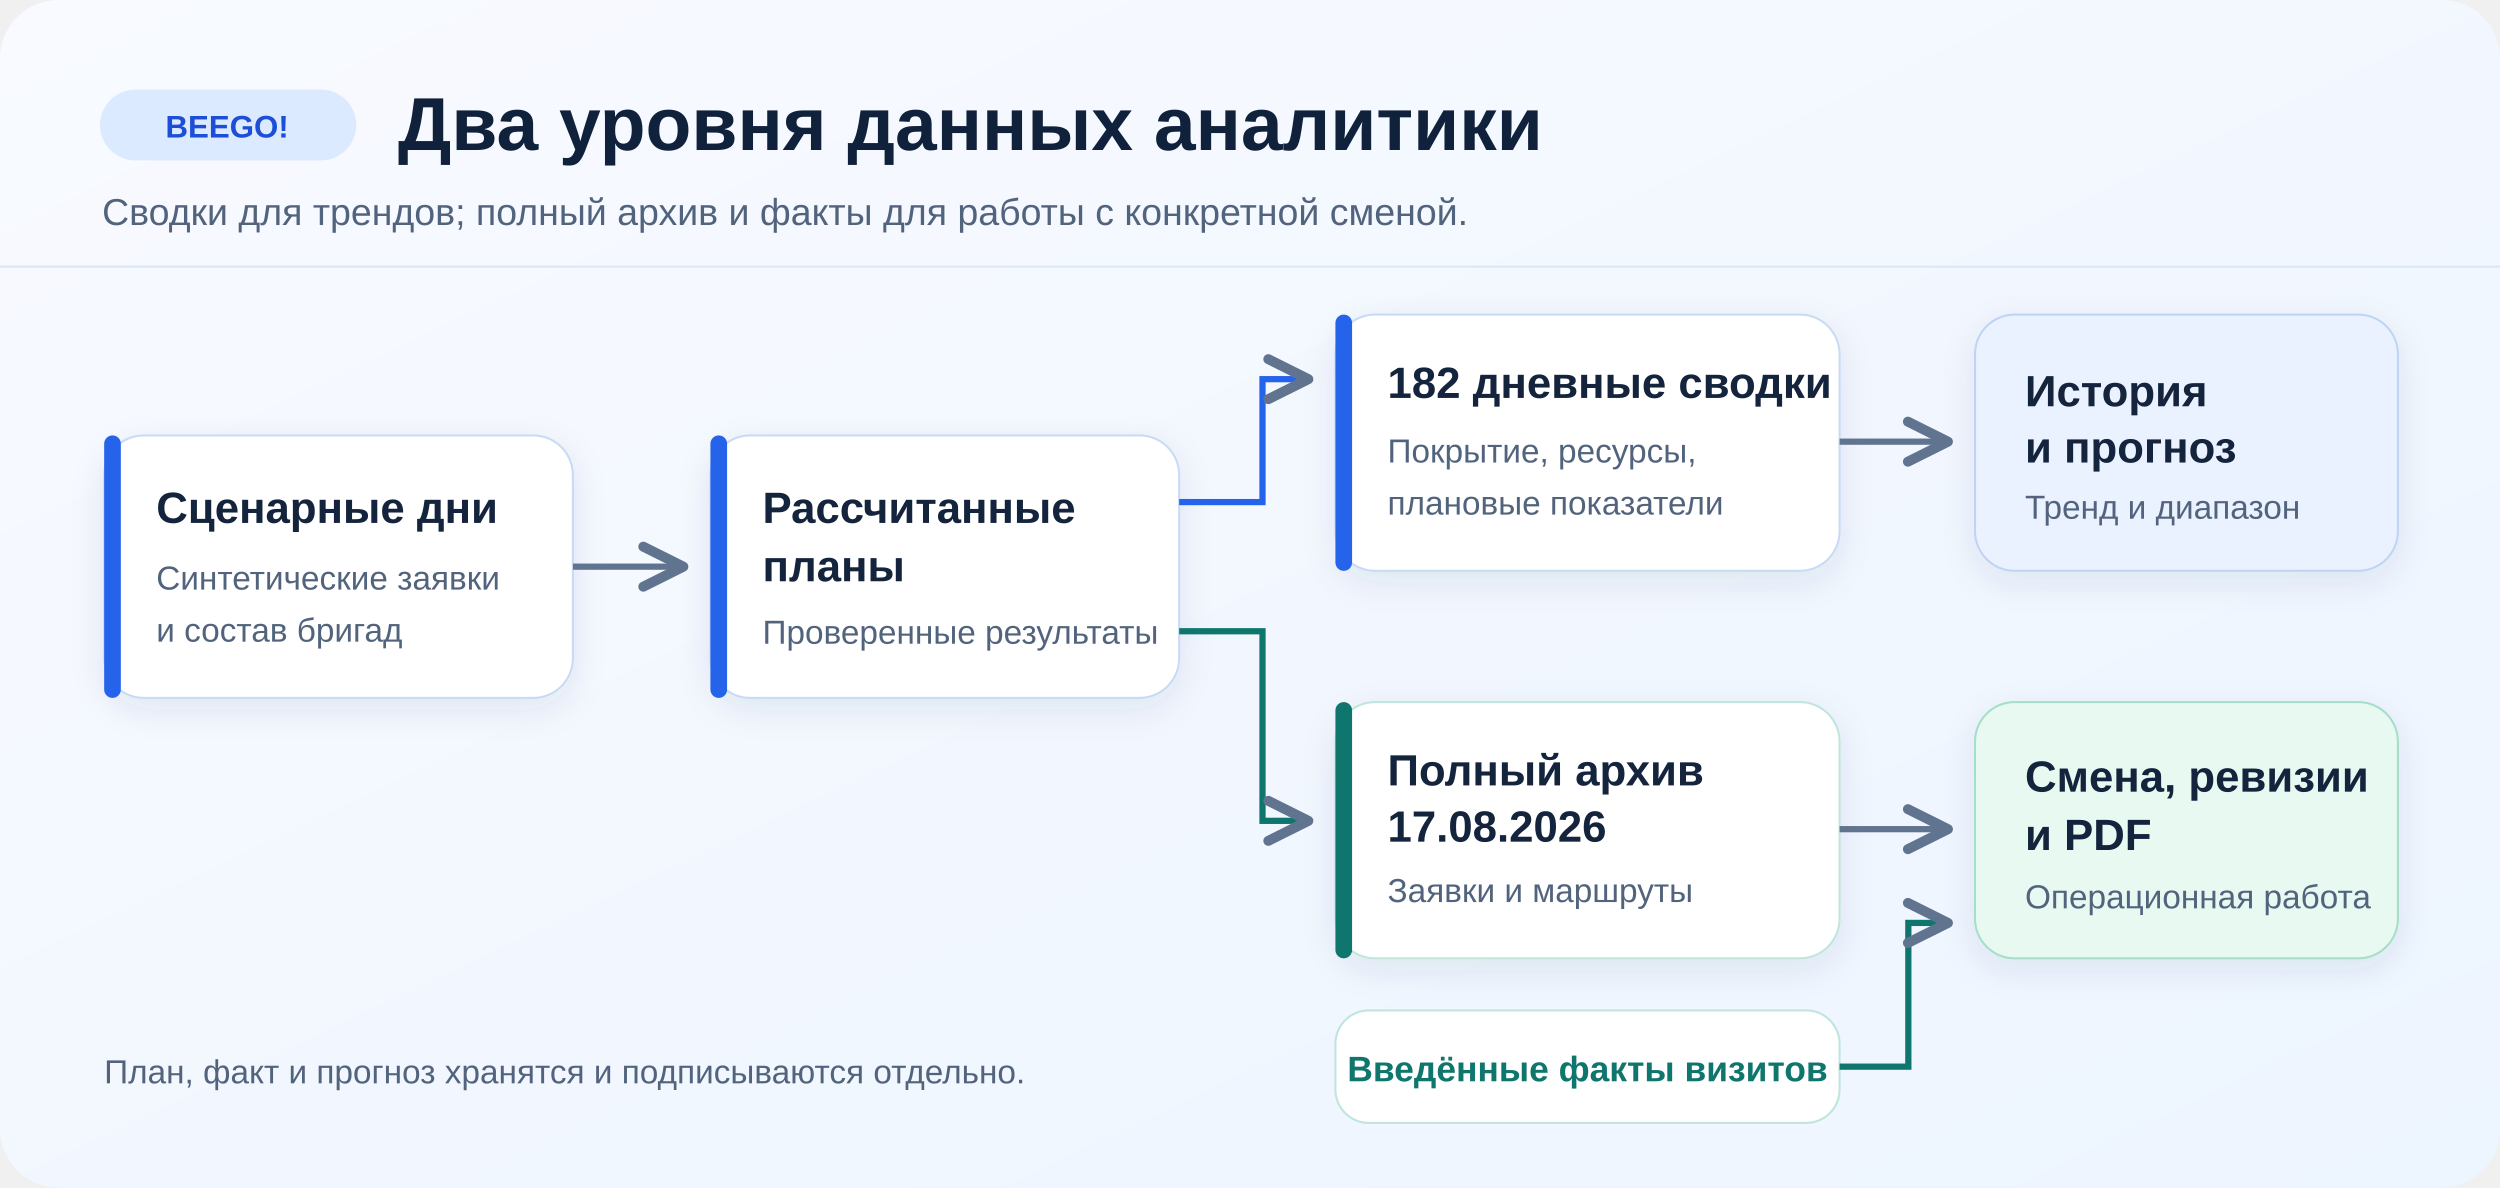
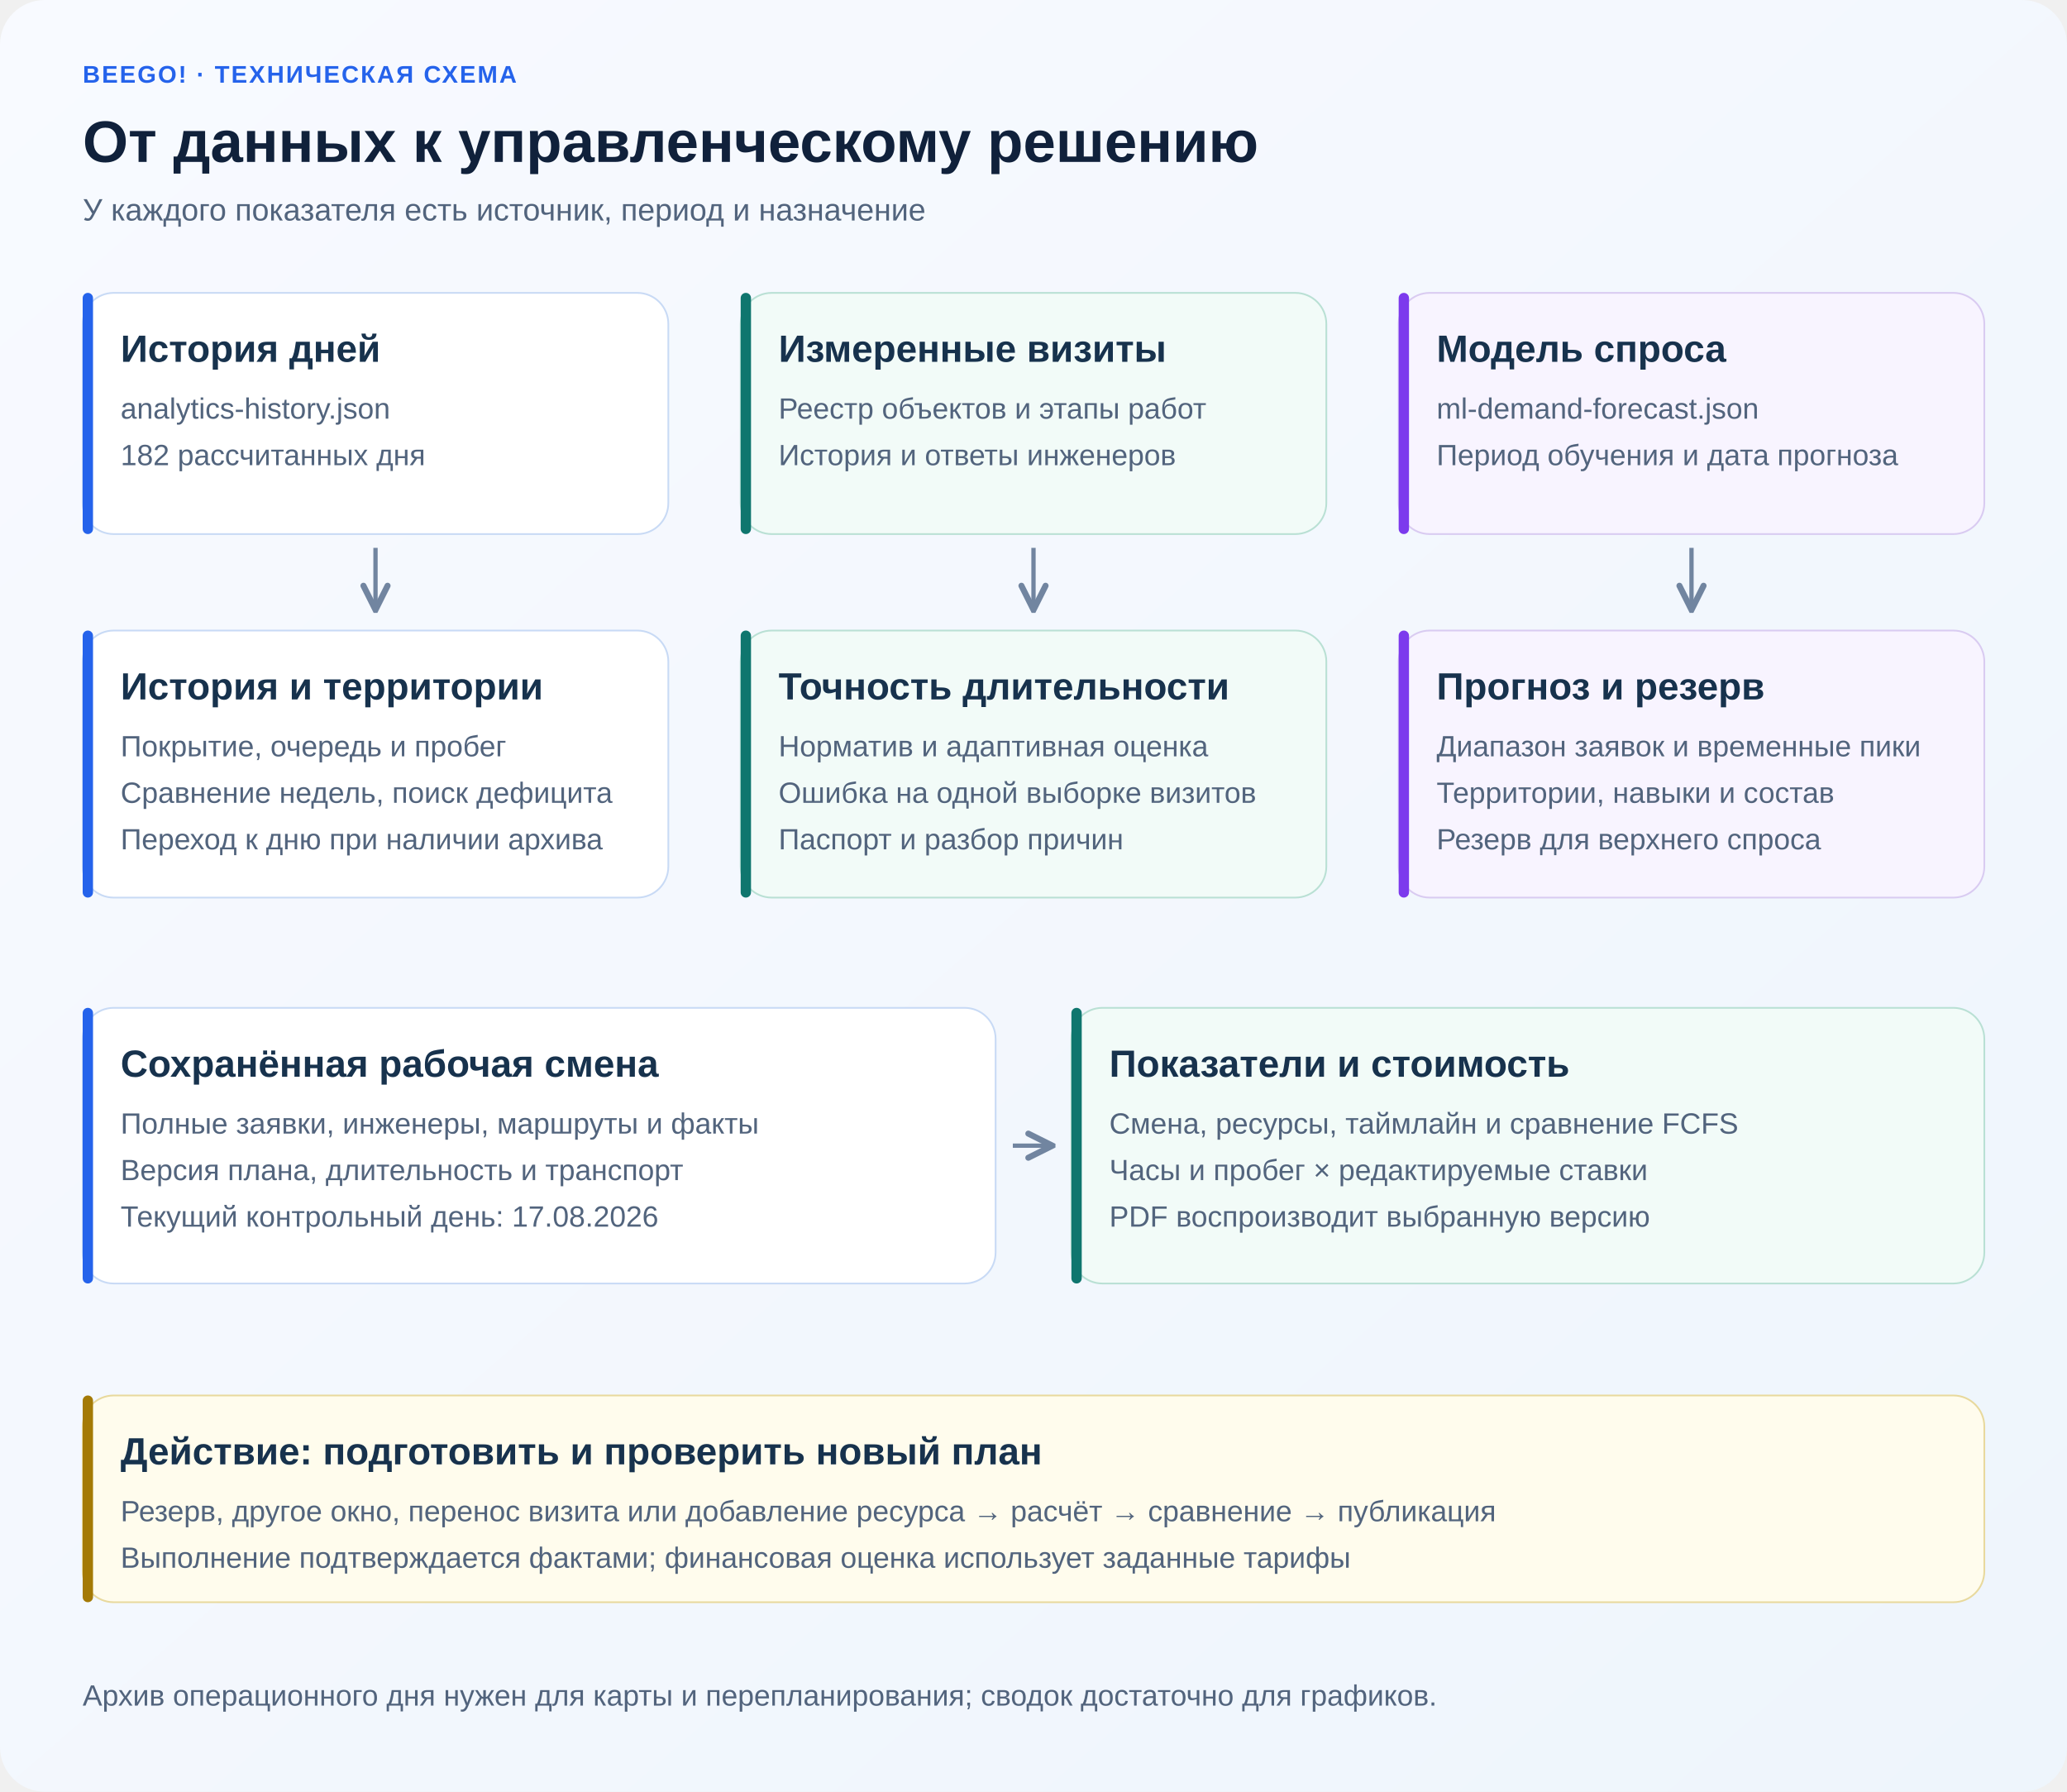
- <svg xmlns="http://www.w3.org/2000/svg" width="1200" height="570" viewBox="0 0 1200 570" role="img" aria-labelledby="title description">
+ <svg xmlns="http://www.w3.org/2000/svg" width="1200" height="1040" viewBox="0 0 1200 1040" role="img" aria-labelledby="title description">
  <defs>
    <linearGradient id="bg" x2="1" y2="1">
      <stop stop-color="#F8FAFF" />
-       <stop offset="1" stop-color="#EDF5FF" />
+       <stop offset="1" stop-color="#EEF5FC" />
    </linearGradient>
-     <filter id="shadow" x="-20%" y="-30%" width="140%" height="170%">
-       <feDropShadow dx="0" dy="5" stdDeviation="8" flood-color="#173362" flood-opacity="0.09" />
-     </filter>
-     <marker id="arrow" viewBox="0 0 10 10" refX="9" refY="5" markerWidth="8" markerHeight="8" orient="auto">
-       <path d="M1 1 9 5 1 9" fill="none" stroke="#61748F" stroke-width="2" stroke-linecap="round" stroke-linejoin="round" />
+     <marker id="arrow" viewBox="0 0 10 10" refX="9" refY="5" markerWidth="7" markerHeight="7" orient="auto">
+       <path d="M1 1 9 5 1 9" fill="none" stroke="#7185A0" stroke-width="2" stroke-linecap="round" />
    </marker>
-     <style>text{font-family:Arial,Helvetica,sans-serif}.title{font-size:36px;font-weight:700;fill:#10213B}.subtitle{font-size:18px;fill:#52647D}.heading{font-size:21px;font-weight:700;fill:#14243D}.note{font-size:16px;fill:#52647D}</style>
  </defs>
-   <rect width="1200" height="570" rx="28" fill="url(#bg)" />
-   <path d="M0 128H1200" stroke="#DCE7F5" />
-   <rect x="48" y="43" width="123" height="34" rx="17" fill="#DBEAFE" />
-   <text x="109" y="66" text-anchor="middle" font-size="15" font-weight="700" fill="#1D4ED8">BEEGO!</text>
-   <text class="title" x="191" y="72">Два уровня данных аналитики</text>
-   <text class="subtitle" x="49" y="108">Сводки для трендов; полный архив и факты для работы с конкретной сменой.</text>
-   <rect x="50" y="209" width="225" height="126" rx="19" fill="#FFF" stroke="#C8DAF5" filter="url(#shadow)" />
-   <rect x="50" y="209" width="8" height="126" rx="4" fill="#2563EB" />
-   <text class="heading" x="75" y="251">Сценарные дни</text>
-   <text class="note" x="75" y="283">Синтетические заявки</text>
-   <text class="note" x="75" y="308">и состав бригад</text>
-   <path d="M275 272H328" stroke="#61748F" stroke-width="3" marker-end="url(#arrow)" />
-   <rect x="341" y="209" width="225" height="126" rx="19" fill="#FFF" stroke="#C8DAF5" filter="url(#shadow)" />
-   <rect x="341" y="209" width="8" height="126" rx="4" fill="#2563EB" />
-   <text class="heading" x="366" y="251">Рассчитанные</text>
-   <text class="heading" x="366" y="279">планы</text>
-   <text class="note" x="366" y="309">Проверенные результаты</text>
-   <path d="M566 241H606V182H628" fill="none" stroke="#2563EB" stroke-width="3" marker-end="url(#arrow)" />
-   <path d="M566 303H606V394H628" fill="none" stroke="#0F766E" stroke-width="3" marker-end="url(#arrow)" />
-   <rect x="641" y="151" width="242" height="123" rx="19" fill="#FFF" stroke="#C8DAF5" filter="url(#shadow)" />
-   <rect x="641" y="151" width="8" height="123" rx="4" fill="#2563EB" />
-   <text class="heading" x="666" y="191">182 дневные сводки</text>
-   <text class="note" x="666" y="222">Покрытие, ресурсы,</text>
-   <text class="note" x="666" y="247">плановые показатели</text>
-   <path d="M883 212H935" stroke="#61748F" stroke-width="3" marker-end="url(#arrow)" />
-   <rect x="948" y="151" width="203" height="123" rx="19" fill="#EAF1FF" stroke="#BFD4F5" filter="url(#shadow)" />
-   <text class="heading" x="972" y="195">История</text>
-   <text class="heading" x="972" y="222">и прогноз</text>
-   <text class="note" x="972" y="249">Тренд и диапазон</text>
-   <rect x="641" y="337" width="242" height="123" rx="19" fill="#FFF" stroke="#BFE5DD" filter="url(#shadow)" />
-   <rect x="641" y="337" width="8" height="123" rx="4" fill="#0F766E" />
-   <text class="heading" x="666" y="377">Полный архив</text>
-   <text class="heading" x="666" y="404">17.08.2026</text>
-   <text class="note" x="666" y="433">Заявки и маршруты</text>
-   <path d="M883 398H935" stroke="#61748F" stroke-width="3" marker-end="url(#arrow)" />
-   <rect x="948" y="337" width="203" height="123" rx="19" fill="#E8F9F2" stroke="#A5DEC9" filter="url(#shadow)" />
-   <text class="heading" x="972" y="380">Смена, ревизии</text>
-   <text class="heading" x="972" y="408">и PDF</text>
-   <text class="note" x="972" y="436">Операционная работа</text>
-   <rect x="641" y="485" width="242" height="54" rx="16" fill="#FFF" stroke="#BFE5DD" />
-   <text x="762" y="519" text-anchor="middle" font-size="17" font-weight="700" fill="#0F766E">Введённые факты визитов</text>
-   <path d="M883 512H916V443H935" fill="none" stroke="#0F766E" stroke-width="3" marker-end="url(#arrow)" />
-   <text x="50" y="520" class="note">План, факт и прогноз хранятся и подписываются отдельно.</text>
+   <style>text{font-family:Arial,Helvetica,sans-serif}.title{font-size:34px;font-weight:700;fill:#10213B}.sub{font-size:18px;fill:#52647D}.name{font-size:22px;font-weight:700;fill:#17324D}.note{font-size:17px;fill:#52647D}.tag{font-size:14px;font-weight:700;letter-spacing:1px;fill:#2563EB}</style>
+   <rect width="1200" height="1040" rx="26" fill="url(#bg)" />
+   <text x="48" y="48" class="tag">BEEGO! · ТЕХНИЧЕСКАЯ СХЕМА</text>
+   <text x="48" y="94" class="title">От данных к управленческому решению</text>
+   <text x="48" y="128" class="sub">У каждого показателя есть источник, период и назначение</text>
+   <g data-card="История дней">
+     <rect x="48" y="170" width="340" height="140" rx="18" fill="#FFFFFF" stroke="#C8DAF5" />
+     <rect x="48" y="170" width="6" height="140" rx="3" fill="#2563EB" />
+     <text x="70" y="210" class="name">История дней</text>
+     <text x="70" y="243" class="note">analytics-history.json</text>
+     <text x="70" y="270" class="note">182 рассчитанных дня</text>
+   </g>
+   <g data-card="Измеренные визиты">
+     <rect x="430" y="170" width="340" height="140" rx="18" fill="#F2FBF8" stroke="#B9E0D4" />
+     <rect x="430" y="170" width="6" height="140" rx="3" fill="#0F766E" />
+     <text x="452" y="210" class="name">Измеренные визиты</text>
+     <text x="452" y="243" class="note">Реестр объектов и этапы работ</text>
+     <text x="452" y="270" class="note">История и ответы инженеров</text>
+   </g>
+   <g data-card="Модель спроса">
+     <rect x="812" y="170" width="340" height="140" rx="18" fill="#F8F4FF" stroke="#D9CBF1" />
+     <rect x="812" y="170" width="6" height="140" rx="3" fill="#7C3AED" />
+     <text x="834" y="210" class="name">Модель спроса</text>
+     <text x="834" y="243" class="note">ml-demand-forecast.json</text>
+     <text x="834" y="270" class="note">Период обучения и дата прогноза</text>
+   </g>
+   <path d="M218 318 L218 354" fill="none" stroke="#7185A0" stroke-width="2.5" marker-end="url(#arrow)" />
+   <path d="M600 318 L600 354" fill="none" stroke="#7185A0" stroke-width="2.5" marker-end="url(#arrow)" />
+   <path d="M982 318 L982 354" fill="none" stroke="#7185A0" stroke-width="2.5" marker-end="url(#arrow)" />
+   <g data-card="История и территории">
+     <rect x="48" y="366" width="340" height="155" rx="18" fill="#FFFFFF" stroke="#C8DAF5" />
+     <rect x="48" y="366" width="6" height="155" rx="3" fill="#2563EB" />
+     <text x="70" y="406" class="name">История и территории</text>
+     <text x="70" y="439" class="note">Покрытие, очередь и пробег</text>
+     <text x="70" y="466" class="note">Сравнение недель, поиск дефицита</text>
+     <text x="70" y="493" class="note">Переход к дню при наличии архива</text>
+   </g>
+   <g data-card="Точность длительности">
+     <rect x="430" y="366" width="340" height="155" rx="18" fill="#F2FBF8" stroke="#B9E0D4" />
+     <rect x="430" y="366" width="6" height="155" rx="3" fill="#0F766E" />
+     <text x="452" y="406" class="name">Точность длительности</text>
+     <text x="452" y="439" class="note">Норматив и адаптивная оценка</text>
+     <text x="452" y="466" class="note">Ошибка на одной выборке визитов</text>
+     <text x="452" y="493" class="note">Паспорт и разбор причин</text>
+   </g>
+   <g data-card="Прогноз и резерв">
+     <rect x="812" y="366" width="340" height="155" rx="18" fill="#F8F4FF" stroke="#D9CBF1" />
+     <rect x="812" y="366" width="6" height="155" rx="3" fill="#7C3AED" />
+     <text x="834" y="406" class="name">Прогноз и резерв</text>
+     <text x="834" y="439" class="note">Диапазон заявок и временные пики</text>
+     <text x="834" y="466" class="note">Территории, навыки и состав</text>
+     <text x="834" y="493" class="note">Резерв для верхнего спроса</text>
+   </g>
+   <g data-card="Сохранённая рабочая смена">
+     <rect x="48" y="585" width="530" height="160" rx="18" fill="#FFFFFF" stroke="#C8DAF5" />
+     <rect x="48" y="585" width="6" height="160" rx="3" fill="#2563EB" />
+     <text x="70" y="625" class="name">Сохранённая рабочая смена</text>
+     <text x="70" y="658" class="note">Полные заявки, инженеры, маршруты и факты</text>
+     <text x="70" y="685" class="note">Версия плана, длительность и транспорт</text>
+     <text x="70" y="712" class="note">Текущий контрольный день: 17.08.2026</text>
+   </g>
+   <g data-card="Показатели и стоимость">
+     <rect x="622" y="585" width="530" height="160" rx="18" fill="#F2FBF8" stroke="#B9E0D4" />
+     <rect x="622" y="585" width="6" height="160" rx="3" fill="#0F766E" />
+     <text x="644" y="625" class="name">Показатели и стоимость</text>
+     <text x="644" y="658" class="note">Смена, ресурсы, таймлайн и сравнение FCFS</text>
+     <text x="644" y="685" class="note">Часы и пробег × редактируемые ставки</text>
+     <text x="644" y="712" class="note">PDF воспроизводит выбранную версию</text>
+   </g>
+   <path d="M588 665 L611 665" fill="none" stroke="#7185A0" stroke-width="2.5" marker-end="url(#arrow)" />
+   <g data-card="Действие: подготовить и проверить новый план">
+     <rect x="48" y="810" width="1104" height="120" rx="18" fill="#FFFCED" stroke="#E8D99D" />
+     <rect x="48" y="810" width="6" height="120" rx="3" fill="#A47A05" />
+     <text x="70" y="850" class="name">Действие: подготовить и проверить новый план</text>
+     <text x="70" y="883" class="note">Резерв, другое окно, перенос визита или добавление ресурса → расчёт → сравнение → публикация</text>
+     <text x="70" y="910" class="note">Выполнение подтверждается фактами; финансовая оценка использует заданные тарифы</text>
+   </g>
+   <text x="48" y="990" class="note">Архив операционного дня нужен для карты и перепланирования; сводок достаточно для графиков.</text>
</svg>
